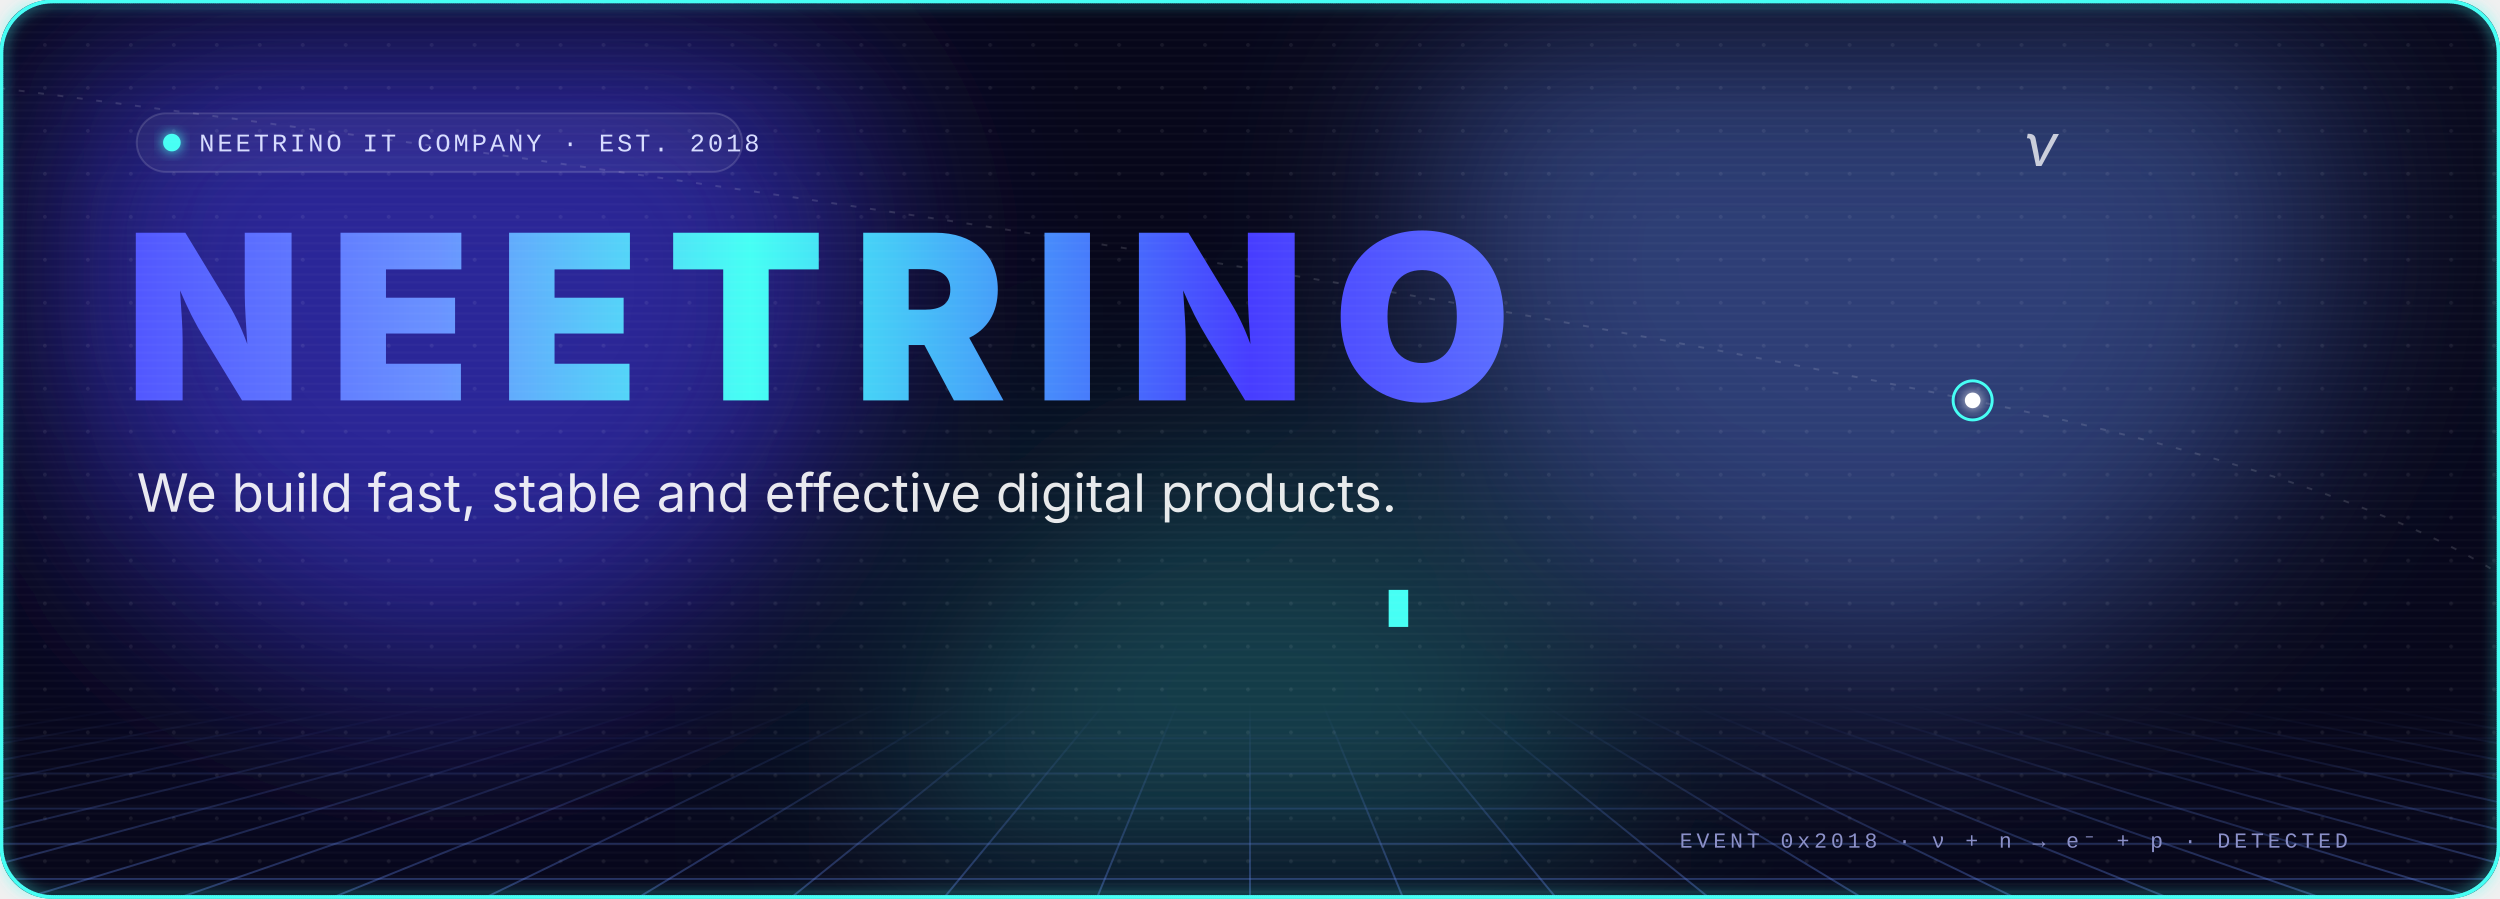
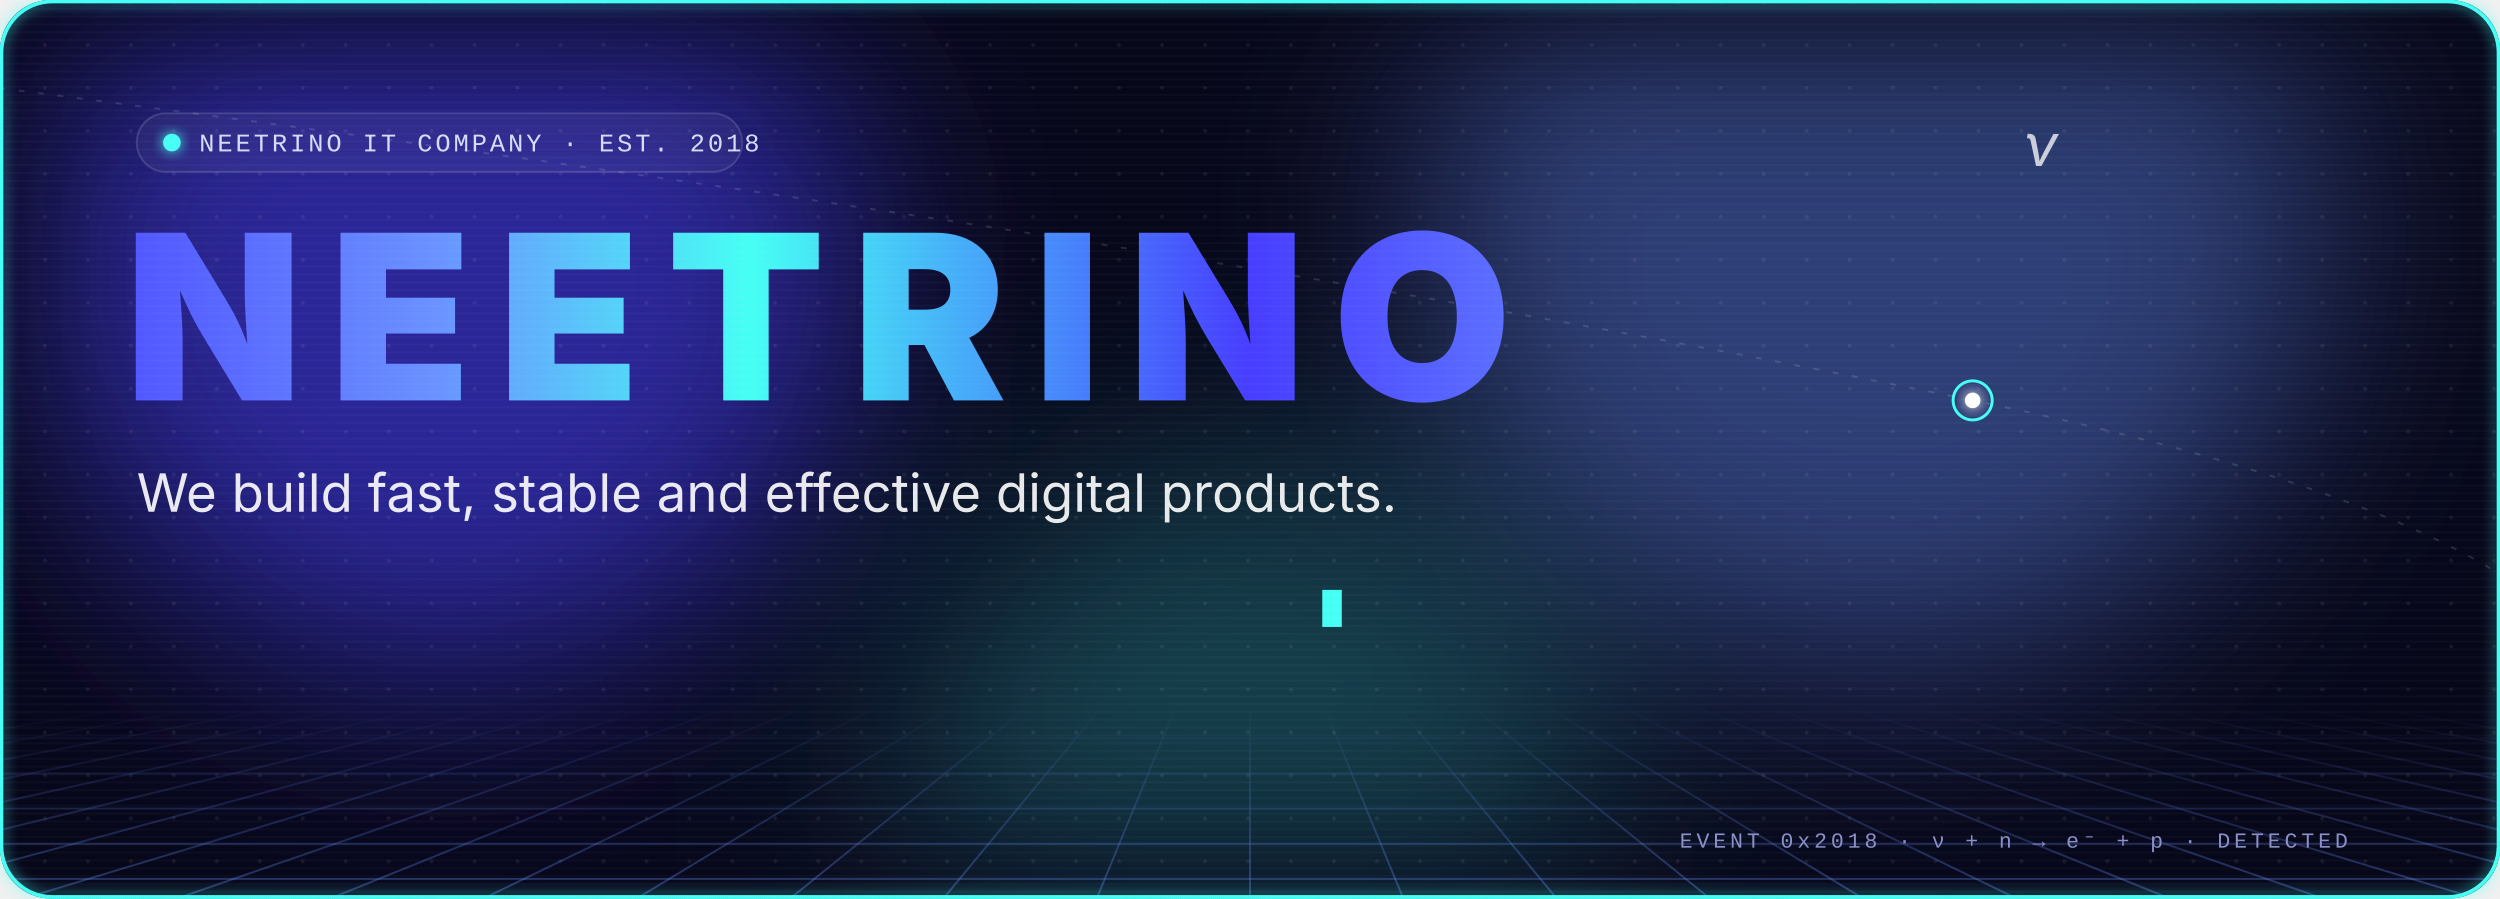
<svg xmlns="http://www.w3.org/2000/svg" xmlns:xlink="http://www.w3.org/1999/xlink" width="1280" height="460" viewBox="0 0 1280 460" fill="none">
  <defs>
    <linearGradient id="brandh" gradientUnits="userSpaceOnUse" x1="0" y1="0" x2="640" y2="0" spreadMethod="repeat">
      <stop offset="0" stop-color="#473dff" />
      <stop offset="0.35" stop-color="#6a92ff" />
      <stop offset="0.6" stop-color="#46fff4" />
      <stop offset="1" stop-color="#473dff" />
      <animateTransform attributeName="gradientTransform" type="translate" from="0 0" to="640 0" dur="7s" repeatCount="indefinite" />
    </linearGradient>
    <linearGradient id="edgeh" x1="0" y1="0" x2="1" y2="1">
      <stop offset="0" stop-color="#473dff" stop-opacity="0.9" />
      <stop offset="0.5" stop-color="#6a92ff" stop-opacity="0.25" />
      <stop offset="1" stop-color="#46fff4" stop-opacity="0.8" />
    </linearGradient>
    <filter id="blurh" x="-50%" y="-50%" width="200%" height="200%">
      <feGaussianBlur stdDeviation="55" />
    </filter>
    <filter id="glowh" x="-50%" y="-50%" width="200%" height="200%">
      <feGaussianBlur stdDeviation="3.2" result="b" />
      <feMerge>
        <feMergeNode in="b" />
        <feMergeNode in="SourceGraphic" />
      </feMerge>
    </filter>
    <pattern id="dotsh" width="22" height="22" patternUnits="userSpaceOnUse">
      <circle cx="1" cy="1" r="1" fill="#ffffff" fill-opacity="0.07" />
    </pattern>
    <pattern id="scanh" width="4" height="4" patternUnits="userSpaceOnUse">
      <rect width="4" height="1" fill="#ffffff" fill-opacity="0.025" />
    </pattern>
  </defs>
  <clipPath id="cliph">
    <rect width="1280" height="460" rx="26" />
  </clipPath>
  <rect width="1280" height="460" rx="26" fill="#07071a" />
  <g clip-path="url(#cliph)">
    <g filter="url(#blurh)">
      <circle cx="230" cy="138" r="210" fill="#473dff" opacity="0.55">
        <animate attributeName="cx" values="230;410;154;230" dur="16s" repeatCount="indefinite" calcMode="spline" keySplines=".4 0 .6 1;.4 0 .6 1;.4 0 .6 1" />
        <animate attributeName="cy" values="138;253;276;138" dur="16s" repeatCount="indefinite" calcMode="spline" keySplines=".4 0 .6 1;.4 0 .6 1;.4 0 .6 1" />
      </circle>
      <circle cx="960" cy="115" r="230" fill="#6a92ff" opacity="0.4">
        <animate attributeName="cx" values="960;768;1088;960" dur="19s" repeatCount="indefinite" calcMode="spline" keySplines=".4 0 .6 1;.4 0 .6 1;.4 0 .6 1" />
        <animate attributeName="cy" values="115;230;276;115" dur="19s" repeatCount="indefinite" calcMode="spline" keySplines=".4 0 .6 1;.4 0 .6 1;.4 0 .6 1" />
      </circle>
      <circle cx="640" cy="414" r="180" fill="#46fff4" opacity="0.22">
        <animate attributeName="cx" values="640;896;512;640" dur="13s" repeatCount="indefinite" calcMode="spline" keySplines=".4 0 .6 1;.4 0 .6 1;.4 0 .6 1" />
        <animate attributeName="cy" values="414;345;322;414" dur="13s" repeatCount="indefinite" calcMode="spline" keySplines=".4 0 .6 1;.4 0 .6 1;.4 0 .6 1" />
      </circle>
    </g>
    <rect width="1280" height="460" fill="url(#dotsh)" />
    <linearGradient id="fadeh" x1="0" y1="0" x2="0" y2="1">
      <stop offset="0" stop-color="#fff" stop-opacity="0" />
      <stop offset="1" stop-color="#fff" stop-opacity="1" />
    </linearGradient>
    <mask id="floorMaskh">
      <rect x="0" y="360" width="1280" height="100" fill="url(#fadeh)" />
    </mask>
    <g mask="url(#floorMaskh)" stroke="#6a92ff" stroke-opacity="0.35" stroke-width="1">
      <g>
        <line x1="640" y1="270" x2="-880" y2="500" />
        <line x1="640" y1="270" x2="-785" y2="500" />
        <line x1="640" y1="270" x2="-690" y2="500" />
        <line x1="640" y1="270" x2="-595" y2="500" />
        <line x1="640" y1="270" x2="-500" y2="500" />
        <line x1="640" y1="270" x2="-405" y2="500" />
        <line x1="640" y1="270" x2="-310" y2="500" />
        <line x1="640" y1="270" x2="-215" y2="500" />
        <line x1="640" y1="270" x2="-120" y2="500" />
        <line x1="640" y1="270" x2="-25" y2="500" />
        <line x1="640" y1="270" x2="70" y2="500" />
        <line x1="640" y1="270" x2="165" y2="500" />
        <line x1="640" y1="270" x2="260" y2="500" />
        <line x1="640" y1="270" x2="355" y2="500" />
        <line x1="640" y1="270" x2="450" y2="500" />
        <line x1="640" y1="270" x2="545" y2="500" />
        <line x1="640" y1="270" x2="640" y2="500" />
        <line x1="640" y1="270" x2="735" y2="500" />
        <line x1="640" y1="270" x2="830" y2="500" />
        <line x1="640" y1="270" x2="925" y2="500" />
        <line x1="640" y1="270" x2="1020" y2="500" />
        <line x1="640" y1="270" x2="1115" y2="500" />
        <line x1="640" y1="270" x2="1210" y2="500" />
        <line x1="640" y1="270" x2="1305" y2="500" />
        <line x1="640" y1="270" x2="1400" y2="500" />
        <line x1="640" y1="270" x2="1495" y2="500" />
        <line x1="640" y1="270" x2="1590" y2="500" />
        <line x1="640" y1="270" x2="1685" y2="500" />
        <line x1="640" y1="270" x2="1780" y2="500" />
        <line x1="640" y1="270" x2="1875" y2="500" />
        <line x1="640" y1="270" x2="1970" y2="500" />
        <line x1="640" y1="270" x2="2065" y2="500" />
        <line x1="640" y1="270" x2="2160" y2="500" />
      </g>
      <g>
        <line x1="0" y1="342" x2="1280" y2="342" />
        <line x1="0" y1="360" x2="1280" y2="360" />
        <line x1="0" y1="378" x2="1280" y2="378" />
        <line x1="0" y1="396" x2="1280" y2="396" />
        <line x1="0" y1="414" x2="1280" y2="414" />
        <line x1="0" y1="432" x2="1280" y2="432" />
        <line x1="0" y1="450" x2="1280" y2="450" />
        <line x1="0" y1="468" x2="1280" y2="468" />
        <animateTransform attributeName="transform" type="translate" from="0 0" to="0 18" dur="1.4s" repeatCount="indefinite" />
      </g>
    </g>
    <path id="beamh" d="M -40 40 Q 606 122 1010 205 T 1320 420" stroke="#ffffff" stroke-opacity="0.13" stroke-width="1" stroke-dasharray="3 7" />
    <g filter="url(#glowh)">
      <circle r="3.4" fill="#fff">
        <animateMotion dur="8.0s" repeatCount="indefinite" keyPoints="0;0.5;1;1" keyTimes="0;0.06;0.2;1" calcMode="linear">
          <mpath xlink:href="#beamh" />
        </animateMotion>
      </circle>
    </g>
    <path d="M1010.0 205.0 L1016.0 204.3 L1021.9 203.5 L1027.8 202.5 L1033.7 201.4 L1039.6 200.0 L1045.4 198.6 L1051.2 196.9 L1056.9 195.1 L1062.5 193.1 L1068.1 190.9 L1073.6 188.6 L1079.1 186.1 L1084.4 183.4 L1089.7 180.5 L1094.8 177.4 L1099.9 174.1 L1104.8 170.7 L1109.6 167.0 L1114.2 163.2 L1118.7 159.2 L1123.0 155.0 L1127.1 150.7 L1131.0 146.1 L1134.7 141.4 L1138.2 136.6 L1141.5 131.5 L1144.6 126.4 L1147.3 121.0 L1149.8 115.6 L1152.1 110.0 L1154.0 104.3 L1155.6 98.6 L1156.9 92.7 L1157.9 86.8 L1158.5 80.8 L1158.8 74.8 L1158.7 68.8 L1158.2 62.8 L1157.3 56.9 L1156.1 51.0 L1154.5 45.3 L1152.4 39.6 L1150.0 34.1 L1147.2 28.8 L1144.0 23.8 L1140.4 18.9 L1136.5 14.4 L1132.2 10.2 L1127.6 6.4 L1122.7 2.9 L1117.5 -0.1 L1112.0 -2.6 L1106.4 -4.6 L1100.6 -6.1 L1094.6 -7.0 L1088.7 -7.4 L1082.7 -7.2 L1076.7 -6.3 L1070.9 -4.9 L1065.3 -2.8 L1059.9 -0.1 L1054.9 3.2 L1050.3 7.0 L1046.1 11.4 L1042.5 16.2 L1039.6 21.4 L1037.3 26.9 L1035.8 32.7 L1035.1 38.7 L1035.1 44.7 L1036.1 50.6 L1037.8 56.4 L1040.4 61.8 L1043.8 66.7 L1047.9 71.1 L1052.6 74.8 L1057.9 77.7 L1063.6 79.6 L1069.5 80.5 L1075.5 80.4 L1081.4 79.3 L1087.0 77.0 L1092.0 73.8 L1096.4 69.7 L1099.8 64.7 L1102.2 59.2 L1103.3 53.3 L1103.2 47.3 L1101.8 41.5" stroke="#46fff4" stroke-width="2.0" stroke-linecap="round" pathLength="1" stroke-dasharray="1 1" stroke-dashoffset="1" opacity="0" filter="url(#glowh)">
      <animate attributeName="stroke-dashoffset" values="1;0;0" keyTimes="0;0.32;1" dur="8.0s" begin="0.05s" repeatCount="indefinite" calcMode="spline" keySplines=".2 .7 .3 1;0 0 1 1" />
      <animate attributeName="opacity" values="0;0.95;0.95;0;0" keyTimes="0;0.02;0.62;0.86;1" dur="8.0s" begin="0.05s" repeatCount="indefinite" />
    </path>
    <path d="M1010.0 205.0 L1015.5 207.5 L1021.0 209.8 L1026.7 211.7 L1032.4 213.5 L1038.3 214.9 L1044.1 216.0 L1050.1 216.8 L1056.1 217.4 L1062.1 217.6 L1068.1 217.4 L1074.0 217.0 L1080.0 216.2 L1085.9 215.1 L1091.7 213.6 L1097.4 211.8 L1103.0 209.6 L1108.5 207.1 L1113.8 204.3 L1118.9 201.1 L1123.7 197.6 L1128.4 193.8 L1132.8 189.7 L1136.8 185.3 L1140.6 180.6 L1144.0 175.7 L1147.0 170.5 L1149.7 165.2 L1151.9 159.6 L1153.7 153.9 L1155.1 148.0 L1156.0 142.1 L1156.3 136.1 L1156.2 130.1 L1155.6 124.1 L1154.5 118.2 L1152.9 112.5 L1150.7 106.9 L1148.1 101.5 L1144.9 96.4 L1141.3 91.6 L1137.3 87.1 L1132.8 83.1 L1127.9 79.6 L1122.8 76.6 L1117.3 74.1 L1111.6 72.2 L1105.7 71.0 L1099.8 70.4 L1093.8 70.4 L1087.8 71.2 L1082.0 72.6 L1076.4 74.7 L1071.0 77.5 L1066.1 80.9 L1061.6 84.9 L1057.7 89.4 L1054.4 94.4 L1051.8 99.8 L1049.9 105.5" stroke="#6a92ff" stroke-width="2.0" stroke-linecap="round" pathLength="1" stroke-dasharray="1 1" stroke-dashoffset="1" opacity="0" filter="url(#glowh)">
      <animate attributeName="stroke-dashoffset" values="1;0;0" keyTimes="0;0.32;1" dur="8.0s" begin="0.12s" repeatCount="indefinite" calcMode="spline" keySplines=".2 .7 .3 1;0 0 1 1" />
      <animate attributeName="opacity" values="0;0.95;0.95;0;0" keyTimes="0;0.02;0.62;0.86;1" dur="8.0s" begin="0.12s" repeatCount="indefinite" />
    </path>
    <path d="M1010.0 205.0 L1011.4 210.8 L1012.8 216.7 L1014.3 222.5 L1015.9 228.3 L1017.6 234.0 L1019.4 239.7 L1021.3 245.4 L1023.3 251.1 L1025.4 256.7 L1027.6 262.3 L1029.9 267.8 L1032.2 273.4 L1034.7 278.8 L1037.3 284.2 L1040.0 289.6 L1042.7 294.9 L1045.6 300.2 L1048.6 305.4 L1051.6 310.6 L1054.8 315.7 L1058.1 320.7 L1061.5 325.6 L1065.0 330.5 L1068.6 335.3 L1072.3 340.1 L1076.1 344.7 L1080.0 349.3 L1084.0 353.7 L1088.1 358.1 L1092.3 362.4 L1096.6 366.6 L1101.0 370.7 L1105.5 374.6 L1110.1 378.5 L1114.8 382.2 L1119.6 385.8 L1124.4 389.3 L1129.4 392.7 L1134.5 395.9 L1139.6 399.0 L1144.8 401.9 L1150.2 404.7 L1155.5 407.3 L1161.0 409.8 L1166.5 412.1 L1172.2 414.3 L1177.8 416.3 L1183.5 418.1 L1189.3 419.7 L1195.1 421.1 L1201.0 422.3 L1206.9 423.4 L1212.9 424.2 L1218.8 424.9 L1224.8 425.3 L1230.8 425.6 L1236.8 425.6 L1242.8 425.4 L1248.8 425.0 L1254.8 424.3 L1260.7 423.4 L1266.6 422.3 L1272.4 421.0 L1278.2 419.5 L1284.0 417.7 L1289.6 415.6 L1295.2 413.4 L1300.6 410.9 L1306.0 408.1 L1311.2 405.2 L1316.3 402.0 L1321.2 398.6 L1326.0 395.0 L1330.6 391.1 L1335.0 387.0 L1339.2 382.8 L1343.2 378.3 L1347.0 373.6 L1350.5 368.8 L1353.8 363.7 L1356.8 358.5 L1359.5 353.2 L1362.0 347.7 L1364.1 342.1 L1365.9 336.4 L1367.4 330.6 L1368.6 324.7 L1369.4 318.8 L1369.9 312.8 L1370.0 306.8 L1369.8 300.8 L1369.2 294.8" stroke="#473dff" stroke-width="2.0" stroke-linecap="round" pathLength="1" stroke-dasharray="1 1" stroke-dashoffset="1" opacity="0" filter="url(#glowh)">
      <animate attributeName="stroke-dashoffset" values="1;0;0" keyTimes="0;0.32;1" dur="8.0s" begin="0.47s" repeatCount="indefinite" calcMode="spline" keySplines=".2 .7 .3 1;0 0 1 1" />
      <animate attributeName="opacity" values="0;0.95;0.95;0;0" keyTimes="0;0.02;0.62;0.86;1" dur="8.0s" begin="0.47s" repeatCount="indefinite" />
    </path>
    <path d="M1010.0 205.0 L1006.9 210.1 L1003.8 215.3 L1000.8 220.5 L997.9 225.7 L995.1 231.0 L992.3 236.3 L989.7 241.7 L987.1 247.2 L984.7 252.6 L982.3 258.2 L980.1 263.7 L977.9 269.3 L975.9 275.0 L974.0 280.6 L972.1 286.4 L970.5 292.1 L968.9 297.9 L967.5 303.7 L966.2 309.6 L965.0 315.5 L964.0 321.4 L963.1 327.3 L962.4 333.3 L961.8 339.3 L961.4 345.2 L961.1 351.2 L961.0 357.2 L961.1 363.2 L961.3 369.2 L961.7 375.2 L962.3 381.2 L963.1 387.1 L964.1 393.1 L965.3 398.9 L966.7 404.8 L968.2 410.6 L970.0 416.3 L972.0 422.0 L974.2 427.6 L976.6 433.1 L979.2 438.5 L982.0 443.8 L985.0 448.9 L988.3 454.0 L991.8 458.9 L995.4 463.6 L999.3 468.2 L1003.4 472.6 L1007.7 476.8 L1012.2 480.7 L1016.9 484.5 L1021.8 488.0 L1026.8 491.2 L1032.0 494.2 L1037.4 496.9 L1042.9 499.3 L1048.5 501.3 L1054.3 503.0 L1060.1 504.4 L1066.0 505.4 L1072.0 506.0 L1078.0 506.2 L1084.0 506.1" stroke="#ffffff" stroke-width="1.2" stroke-linecap="round" pathLength="1" stroke-dasharray="1 1" stroke-dashoffset="1" opacity="0" filter="url(#glowh)">
      <animate attributeName="stroke-dashoffset" values="1;0;0" keyTimes="0;0.32;1" dur="8.0s" begin="0.14s" repeatCount="indefinite" calcMode="spline" keySplines=".2 .7 .3 1;0 0 1 1" />
      <animate attributeName="opacity" values="0;0.95;0.95;0;0" keyTimes="0;0.02;0.62;0.86;1" dur="8.0s" begin="0.14s" repeatCount="indefinite" />
    </path>
    <path d="M1010.0 205.0 L1004.3 206.8 L998.5 208.5 L992.7 210.1 L986.9 211.5 L981.1 212.9 L975.2 214.0 L969.3 215.1 L963.3 216.0 L957.4 216.8 L951.4 217.4 L945.4 217.9 L939.5 218.2 L933.5 218.4 L927.5 218.5 L921.5 218.4 L915.5 218.1 L909.5 217.7 L903.5 217.1 L897.6 216.3 L891.6 215.4 L885.7 214.3 L879.9 213.1 L874.0 211.7 L868.2 210.1 L862.5 208.3 L856.8 206.4 L851.2 204.3 L845.7 202.0 L840.2 199.6 L834.8 196.9 L829.5 194.1 L824.3 191.2 L819.2 188.0 L814.2 184.7 L809.3 181.2 L804.5 177.6 L799.9 173.7 L795.4 169.7 L791.1 165.6 L786.9 161.3 L782.9 156.8 L779.1 152.2 L775.4 147.4 L772.0 142.5 L768.7 137.5 L765.6 132.3 L762.8 127.1 L760.2 121.7 L757.8 116.2 L755.7 110.5 L753.8 104.9 L752.1 99.1 L750.7 93.2 L749.6 87.3 L748.8 81.4 L748.2 75.4 L748.0 69.4 L748.0 63.4 L748.3 57.4 L749.0 51.5 L749.9 45.5" stroke="#46fff4" stroke-width="2.0" stroke-linecap="round" pathLength="1" stroke-dasharray="1 1" stroke-dashoffset="1" opacity="0" filter="url(#glowh)">
      <animate attributeName="stroke-dashoffset" values="1;0;0" keyTimes="0;0.32;1" dur="8.0s" begin="0.29s" repeatCount="indefinite" calcMode="spline" keySplines=".2 .7 .3 1;0 0 1 1" />
      <animate attributeName="opacity" values="0;0.95;0.95;0;0" keyTimes="0;0.02;0.62;0.86;1" dur="8.0s" begin="0.29s" repeatCount="indefinite" />
    </path>
    <path d="M1010.0 205.0 L1004.1 204.0 L998.2 203.1 L992.2 202.3 L986.2 201.7 L980.3 201.2 L974.3 200.8 L968.3 200.6 L962.3 200.6 L956.3 200.7 L950.3 200.9 L944.3 201.4 L938.3 201.9 L932.4 202.7 L926.4 203.6 L920.5 204.7 L914.7 206.0 L908.9 207.5 L903.1 209.1 L897.4 210.9 L891.7 213.0 L886.2 215.2 L880.7 217.6 L875.3 220.2 L870.0 223.0 L864.8 226.0 L859.7 229.2 L854.7 232.6 L849.9 236.2 L845.3 240.0 L840.8 244.0 L836.5 248.2 L832.4 252.6 L828.5 257.1 L824.8 261.9 L821.4 266.8 L818.2 271.9 L815.2 277.1 L812.6 282.5 L810.2 288.0 L808.1 293.6 L806.4 299.3 L805.0 305.2 L803.9 311.1 L803.2 317.0 L802.8 323.0 L802.8 329.0 L803.3 335.0 L804.1 341.0 L805.3 346.8 L806.9 352.6 L808.9 358.3 L811.3 363.7 L814.2 369.0 L817.4 374.1 L821.0 378.9 L825.0 383.3 L829.4 387.5 L834.1 391.2" stroke="#6a92ff" stroke-width="1.6" stroke-linecap="round" pathLength="1" stroke-dasharray="1 1" stroke-dashoffset="1" opacity="0" filter="url(#glowh)">
      <animate attributeName="stroke-dashoffset" values="1;0;0" keyTimes="0;0.32;1" dur="8.0s" begin="0.31s" repeatCount="indefinite" calcMode="spline" keySplines=".2 .7 .3 1;0 0 1 1" />
      <animate attributeName="opacity" values="0;0.95;0.95;0;0" keyTimes="0;0.02;0.62;0.86;1" dur="8.0s" begin="0.31s" repeatCount="indefinite" />
    </path>
    <path d="M1010.0 205.0 L1007.6 199.5 L1005.2 194.0 L1003.0 188.4 L1000.9 182.8 L998.8 177.2 L996.9 171.5 L995.1 165.8 L993.4 160.0 L991.8 154.2 L990.3 148.4 L989.0 142.6 L987.7 136.7 L986.6 130.8 L985.6 124.9 L984.8 118.9 L984.1 113.0 L983.5 107.0 L983.0 101.0 L982.7 95.0 L982.5 89.0 L982.5 83.0 L982.7 77.0 L982.9 71.0 L983.4 65.1 L984.0 59.1 L984.7 53.1 L985.6 47.2 L986.7 41.3 L988.0 35.4 L989.4 29.6 L991.0 23.8 L992.7 18.1 L994.7 12.4 L996.8 6.8 L999.1 1.2 L1001.5 -4.2 L1004.2 -9.6 L1007.0 -14.9 L1010.0 -20.1 L1013.1 -25.2 L1016.5 -30.2 L1020.0 -35.0 L1023.7 -39.8 L1027.6 -44.4 L1031.6 -48.8 L1035.8 -53.1 L1040.2 -57.2 L1044.7 -61.1 L1049.4 -64.8 L1054.3 -68.4 L1059.3 -71.7 L1064.4 -74.8 L1069.6 -77.7 L1075.0 -80.4 L1080.5 -82.8 L1086.1 -85.0 L1091.8 -86.8 L1097.6 -88.5 L1103.4 -89.8 L1109.3 -90.8 L1115.3 -91.6 L1121.3 -92.0 L1127.3 -92.1 L1133.3 -91.9 L1139.3 -91.4 L1145.2 -90.5 L1151.1 -89.3 L1156.9 -87.8 L1162.6 -85.9 L1168.2 -83.7 L1173.6 -81.2 L1178.9 -78.3 L1183.9 -75.1 L1188.8 -71.6 L1193.4 -67.8 L1197.8 -63.7 L1201.9 -59.3 L1205.6 -54.6 L1209.1 -49.7 L1212.1 -44.5 L1214.8 -39.1 L1217.1 -33.6 L1218.9 -27.9 L1220.3 -22.0" stroke="#ff7500" stroke-width="1.2" stroke-linecap="round" pathLength="1" stroke-dasharray="1 1" stroke-dashoffset="1" opacity="0" filter="url(#glowh)">
      <animate attributeName="stroke-dashoffset" values="1;0;0" keyTimes="0;0.32;1" dur="8.0s" begin="0.18s" repeatCount="indefinite" calcMode="spline" keySplines=".2 .7 .3 1;0 0 1 1" />
      <animate attributeName="opacity" values="0;0.95;0.95;0;0" keyTimes="0;0.02;0.62;0.86;1" dur="8.0s" begin="0.18s" repeatCount="indefinite" />
    </path>
    <path d="M1010.0 205.0 L1011.7 199.2 L1013.1 193.4 L1014.2 187.5 L1015.1 181.6 L1015.8 175.6 L1016.1 169.6 L1016.2 163.6 L1016.0 157.6 L1015.5 151.7 L1014.7 145.7 L1013.6 139.8 L1012.1 134.0 L1010.4 128.2 L1008.4 122.6 L1006.0 117.1 L1003.4 111.7 L1000.4 106.5 L997.2 101.4 L993.6 96.6 L989.8 92.0 L985.6 87.6 L981.2 83.6 L976.6 79.8 L971.7 76.3 L966.6 73.2 L961.2 70.4 L955.7 68.1 L950.1 66.1 L944.3 64.5 L938.4 63.4 L932.4 62.8 L926.4 62.6 L920.4 63.0 L914.5 63.8 L908.6 65.1 L902.9 66.9 L897.3 69.2 L892.0 71.9 L887.0 75.2 L882.3 78.9 L877.9 83.0 L874.0 87.6 L870.5 92.5 L867.6 97.7 L865.2 103.2 L863.4 108.9 L862.2 114.8 L861.7 120.8 L861.8 126.8 L862.7 132.7 L864.2 138.5 L866.4 144.1 L869.3 149.4 L872.8 154.2 L876.8 158.6 L881.5 162.5 L886.6 165.7 L892.0 168.1 L897.8 169.8 L903.7 170.7 L909.7 170.7 L915.7 169.8 L921.4 168.1 L926.8 165.5 L931.7 162.1 L936.1 157.9 L939.7 153.1 L942.4 147.8 L944.3 142.1 L945.1 136.2 L944.8 130.2 L943.5 124.3 L941.1 118.8 L937.8 113.8 L933.5 109.6 L928.5 106.3 L923.0 104.0 L917.1 102.9 L911.1 103.1 L905.2 104.5 L899.9 107.1 L895.2 110.9 L891.5 115.6 L889.0 121.1 L887.8 126.9 L888.0 132.9" stroke="#473dff" stroke-width="2.0" stroke-linecap="round" pathLength="1" stroke-dasharray="1 1" stroke-dashoffset="1" opacity="0" filter="url(#glowh)">
      <animate attributeName="stroke-dashoffset" values="1;0;0" keyTimes="0;0.32;1" dur="8.0s" begin="0.44s" repeatCount="indefinite" calcMode="spline" keySplines=".2 .7 .3 1;0 0 1 1" />
      <animate attributeName="opacity" values="0;0.95;0.95;0;0" keyTimes="0;0.02;0.62;0.86;1" dur="8.0s" begin="0.44s" repeatCount="indefinite" />
    </path>
    <path d="M1010.0 205.0 L1014.3 200.9 L1018.5 196.5 L1022.5 192.1 L1026.3 187.4 L1029.9 182.6 L1033.3 177.7 L1036.5 172.6 L1039.5 167.4 L1042.2 162.1 L1044.7 156.6 L1046.9 151.0 L1048.9 145.4 L1050.6 139.6 L1052.0 133.8 L1053.1 127.9 L1053.8 121.9 L1054.3 115.9 L1054.5 109.9 L1054.3 103.9 L1053.8 98.0 L1053.0 92.0 L1051.8 86.1 L1050.3 80.3 L1048.5 74.6 L1046.3 69.0 L1043.7 63.6 L1040.9 58.3 L1037.6 53.3 L1034.1 48.4 L1030.3 43.8 L1026.1 39.5 L1021.7 35.5 L1016.9 31.8 L1012.0 28.4 L1006.8 25.4 L1001.3 22.8 L995.7 20.7 L990.0 18.9 L984.1 17.7 L978.2 16.9 L972.2 16.6 L966.2 16.8 L960.2 17.5 L954.4 18.7 L948.6 20.5 L943.1 22.7 L937.7 25.5 L932.7 28.8 L928.0 32.5 L923.7 36.6 L919.8 41.2 L916.4 46.1 L913.5 51.4 L911.1 56.9 L909.4 62.7 L908.4 68.6 L907.9 74.6 L908.2 80.5 L909.2 86.5 L910.8 92.2 L913.1 97.8 L916.1 103.0 L919.7 107.8 L923.9 112.1 L928.6 115.8 L933.8 118.9 L939.3 121.2 L945.1 122.8 L951.0 123.6 L957.0 123.5 L962.9 122.5 L968.6 120.7 L974.0 118.0 L978.9 114.6 L983.3 110.4 L986.8 105.6" stroke="#46fff4" stroke-width="1.6" stroke-linecap="round" pathLength="1" stroke-dasharray="1 1" stroke-dashoffset="1" opacity="0" filter="url(#glowh)">
      <animate attributeName="stroke-dashoffset" values="1;0;0" keyTimes="0;0.32;1" dur="8.0s" begin="0.08s" repeatCount="indefinite" calcMode="spline" keySplines=".2 .7 .3 1;0 0 1 1" />
      <animate attributeName="opacity" values="0;0.95;0.95;0;0" keyTimes="0;0.02;0.62;0.86;1" dur="8.0s" begin="0.08s" repeatCount="indefinite" />
    </path>
    <circle cx="1010" cy="205" r="4" fill="#fff" filter="url(#glowh)">
      <animate attributeName="r" values="2;26;3;3" keyTimes="0;0.05;0.14;1" dur="8.0s" repeatCount="indefinite" />
      <animate attributeName="opacity" values="1;0.15;0.9;0.9" keyTimes="0;0.06;0.14;1" dur="8.0s" repeatCount="indefinite" />
    </circle>
    <circle cx="1010" cy="205" r="10" stroke="#46fff4" stroke-width="1.5" fill="none">
      <animate attributeName="r" values="4;110" dur="8.0s" keyTimes="0;0.4" keySplines=".1 .8 .3 1" calcMode="spline" repeatCount="indefinite" fill="freeze" />
      <animate attributeName="opacity" values="0.9;0;0" keyTimes="0;0.4;1" dur="8.0s" repeatCount="indefinite" />
    </circle>
    <text x="1036" y="85" font-family="'Segoe UI', -apple-system, BlinkMacSystemFont, 'SF Pro Display', Inter, Helvetica, Arial, sans-serif" font-size="30" font-style="italic" fill="#fff" fill-opacity="0.75">ν</text>
    <text x="860" y="434" font-family="ui-monospace, SFMono-Regular, 'SF Mono', Menlo, Consolas, 'Liberation Mono', monospace" font-size="11" letter-spacing="2" fill="#8b90c9">EVENT 0x2018 · ν + n → e⁻ + p · DETECTED</text>
    <rect x="70" y="58" width="310" height="30" rx="15" fill="#ffffff" fill-opacity="0.05" stroke="#ffffff" stroke-opacity="0.14" />
    <circle cx="88" cy="73" r="4.5" fill="#46fff4" filter="url(#glowh)">
      <animate attributeName="opacity" values="1;0.25;1" dur="1.8s" repeatCount="indefinite" />
    </circle>
    <text x="102" y="77.5" font-family="ui-monospace, SFMono-Regular, 'SF Mono', Menlo, Consolas, 'Liberation Mono', monospace" font-size="13" letter-spacing="1.5" fill="#d7dcff">NEETRINO IT COMPANY · EST. 2018</text>
    <text x="64" y="205" font-family="'Segoe UI', -apple-system, BlinkMacSystemFont, 'SF Pro Display', Inter, Helvetica, Arial, sans-serif" font-size="118" font-weight="900" letter-spacing="14" fill="#46fff4" opacity="0">NEETRINO<animate attributeName="opacity" values="0;0;0.55;0;0.4;0;0" keyTimes="0;0.9;0.91;0.92;0.935;0.95;1" dur="6s" repeatCount="indefinite" />
      <animateTransform attributeName="transform" type="translate" values="0 0;0 0;-6 0;5 0;-3 0;0 0;0 0" keyTimes="0;0.9;0.91;0.92;0.935;0.95;1" dur="6s" repeatCount="indefinite" />
    </text>
    <text x="64" y="205" font-family="'Segoe UI', -apple-system, BlinkMacSystemFont, 'SF Pro Display', Inter, Helvetica, Arial, sans-serif" font-size="118" font-weight="900" letter-spacing="14" fill="#ff7500" opacity="0">NEETRINO<animate attributeName="opacity" values="0;0;0.45;0;0" keyTimes="0;0.91;0.915;0.93;1" dur="6s" repeatCount="indefinite" />
      <animateTransform attributeName="transform" type="translate" values="0 0;0 0;6 0;0 0;0 0" keyTimes="0;0.91;0.915;0.93;1" dur="6s" repeatCount="indefinite" />
    </text>
    <text x="64" y="205" font-family="'Segoe UI', -apple-system, BlinkMacSystemFont, 'SF Pro Display', Inter, Helvetica, Arial, sans-serif" font-size="118" font-weight="900" letter-spacing="14" fill="url(#brandh)">NEETRINO</text>
    <text x="70" y="262" font-family="'Segoe UI', -apple-system, BlinkMacSystemFont, 'SF Pro Display', Inter, Helvetica, Arial, sans-serif" font-size="27" fill="#ffffff" fill-opacity="0.9">We build fast, stable and effective digital products.</text>
    <clipPath id="typeh">
      <rect x="70" y="299" width="0" height="30.4">
-         <animate attributeName="width" values="0;0;637;637" keyTimes="0;0.060;0.307;1" dur="10s" repeatCount="indefinite" />
+         <animate attributeName="width" values="0;0;603;603" keyTimes="0;0.060;0.294;1" dur="10s" repeatCount="indefinite" />
      </rect>
    </clipPath>
-     <text x="70" y="318" font-family="ui-monospace, SFMono-Regular, 'SF Mono', Menlo, Consolas, 'Liberation Mono', monospace" font-size="19" fill="#9fb2ff" clip-path="url(#typeh)">$ websites · mobile apps · SaaS · CRM · AI integrations</text>
-     <rect x="711" y="302" width="10" height="19" fill="#46fff4">
+     <text x="70" y="318" font-family="ui-monospace, SFMono-Regular, 'SF Mono', Menlo, Consolas, 'Liberation Mono', monospace" font-size="19" fill="#9fb2ff" clip-path="url(#typeh)">$ websites · mobile apps · SaaS · CRM · AI platforms</text>
+     <rect x="677" y="302" width="10" height="19" fill="#46fff4">
      <animate attributeName="opacity" values="1;1;0;0" keyTimes="0;0.5;0.5;1" dur="1s" repeatCount="indefinite" />
    </rect>
    <rect width="1280" height="460" fill="url(#scanh)" />
  </g>
  <rect x="0.75" y="0.75" width="1278.5" height="458.5" rx="26" stroke="url(#edgeh)" stroke-width="1.5" />
  <rect x="0.75" y="0.75" width="1278.5" height="458.5" rx="26" stroke="#46fff4" stroke-width="2" pathLength="1" stroke-dasharray="0.08 0.92" stroke-linecap="round" filter="url(#glowh)">
    <animate attributeName="stroke-dashoffset" from="1" to="0" dur="9s" repeatCount="indefinite" />
  </rect>
</svg>
